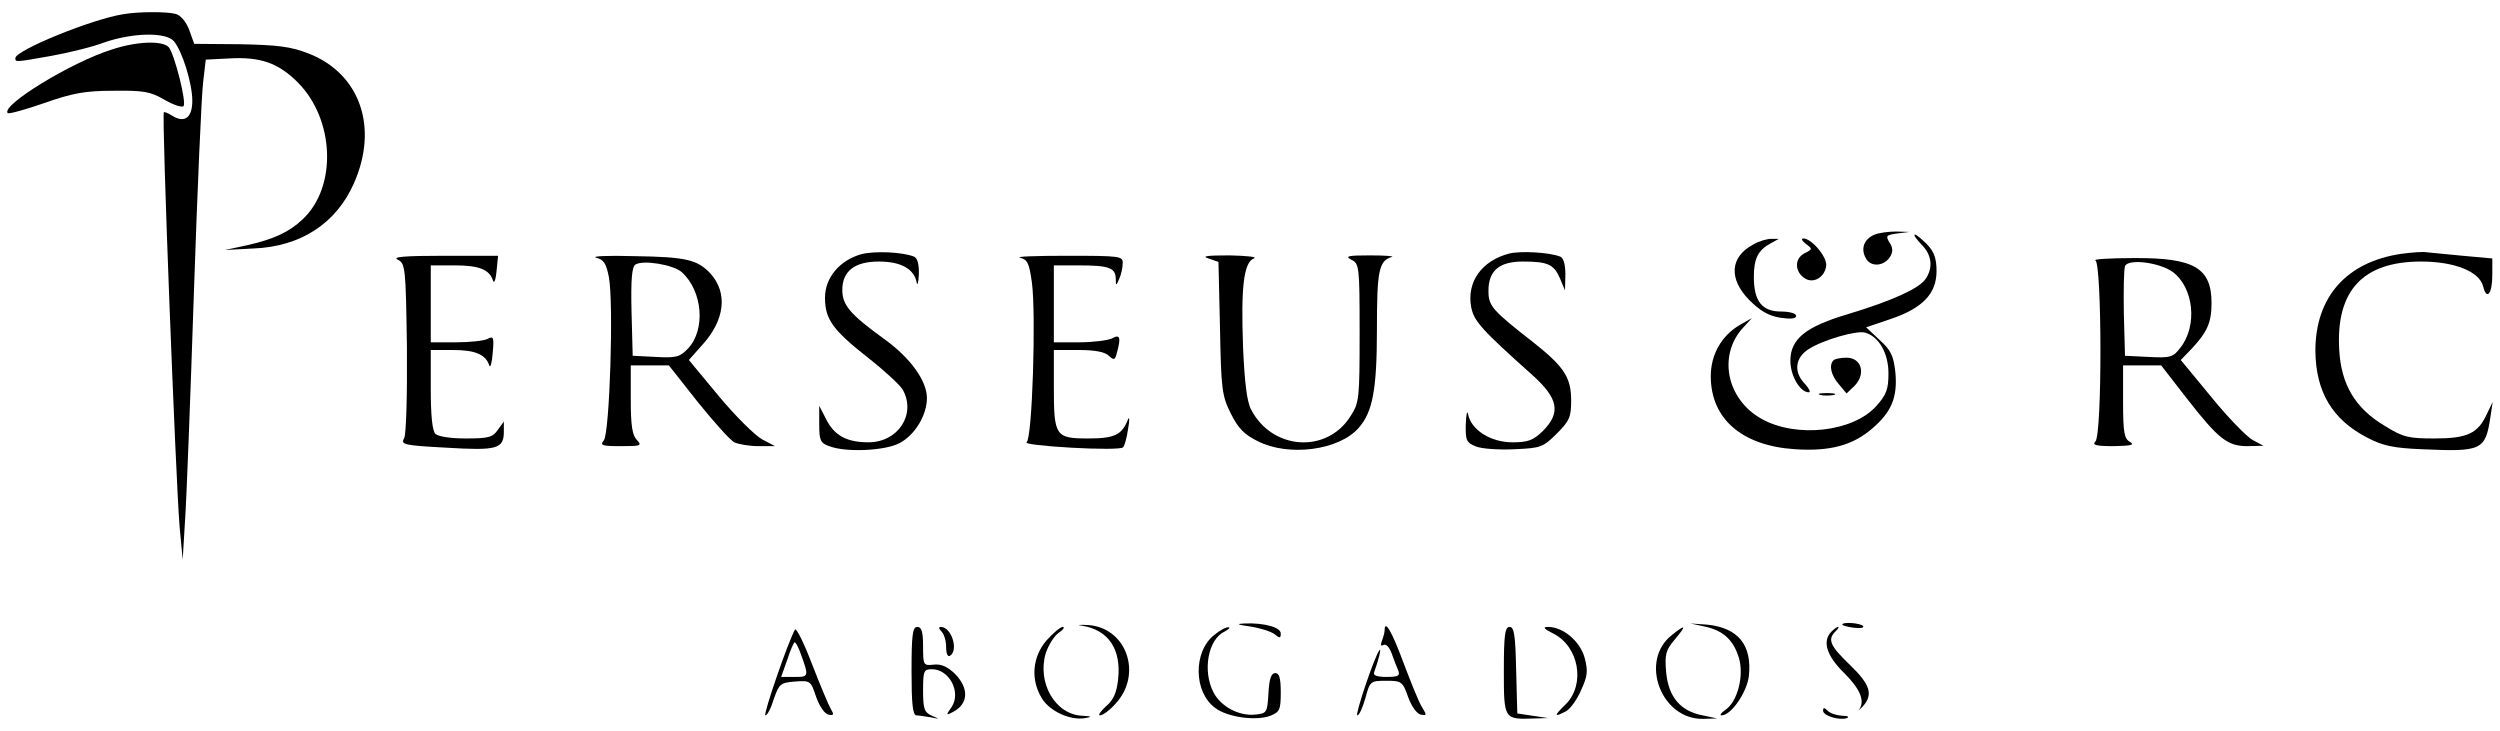
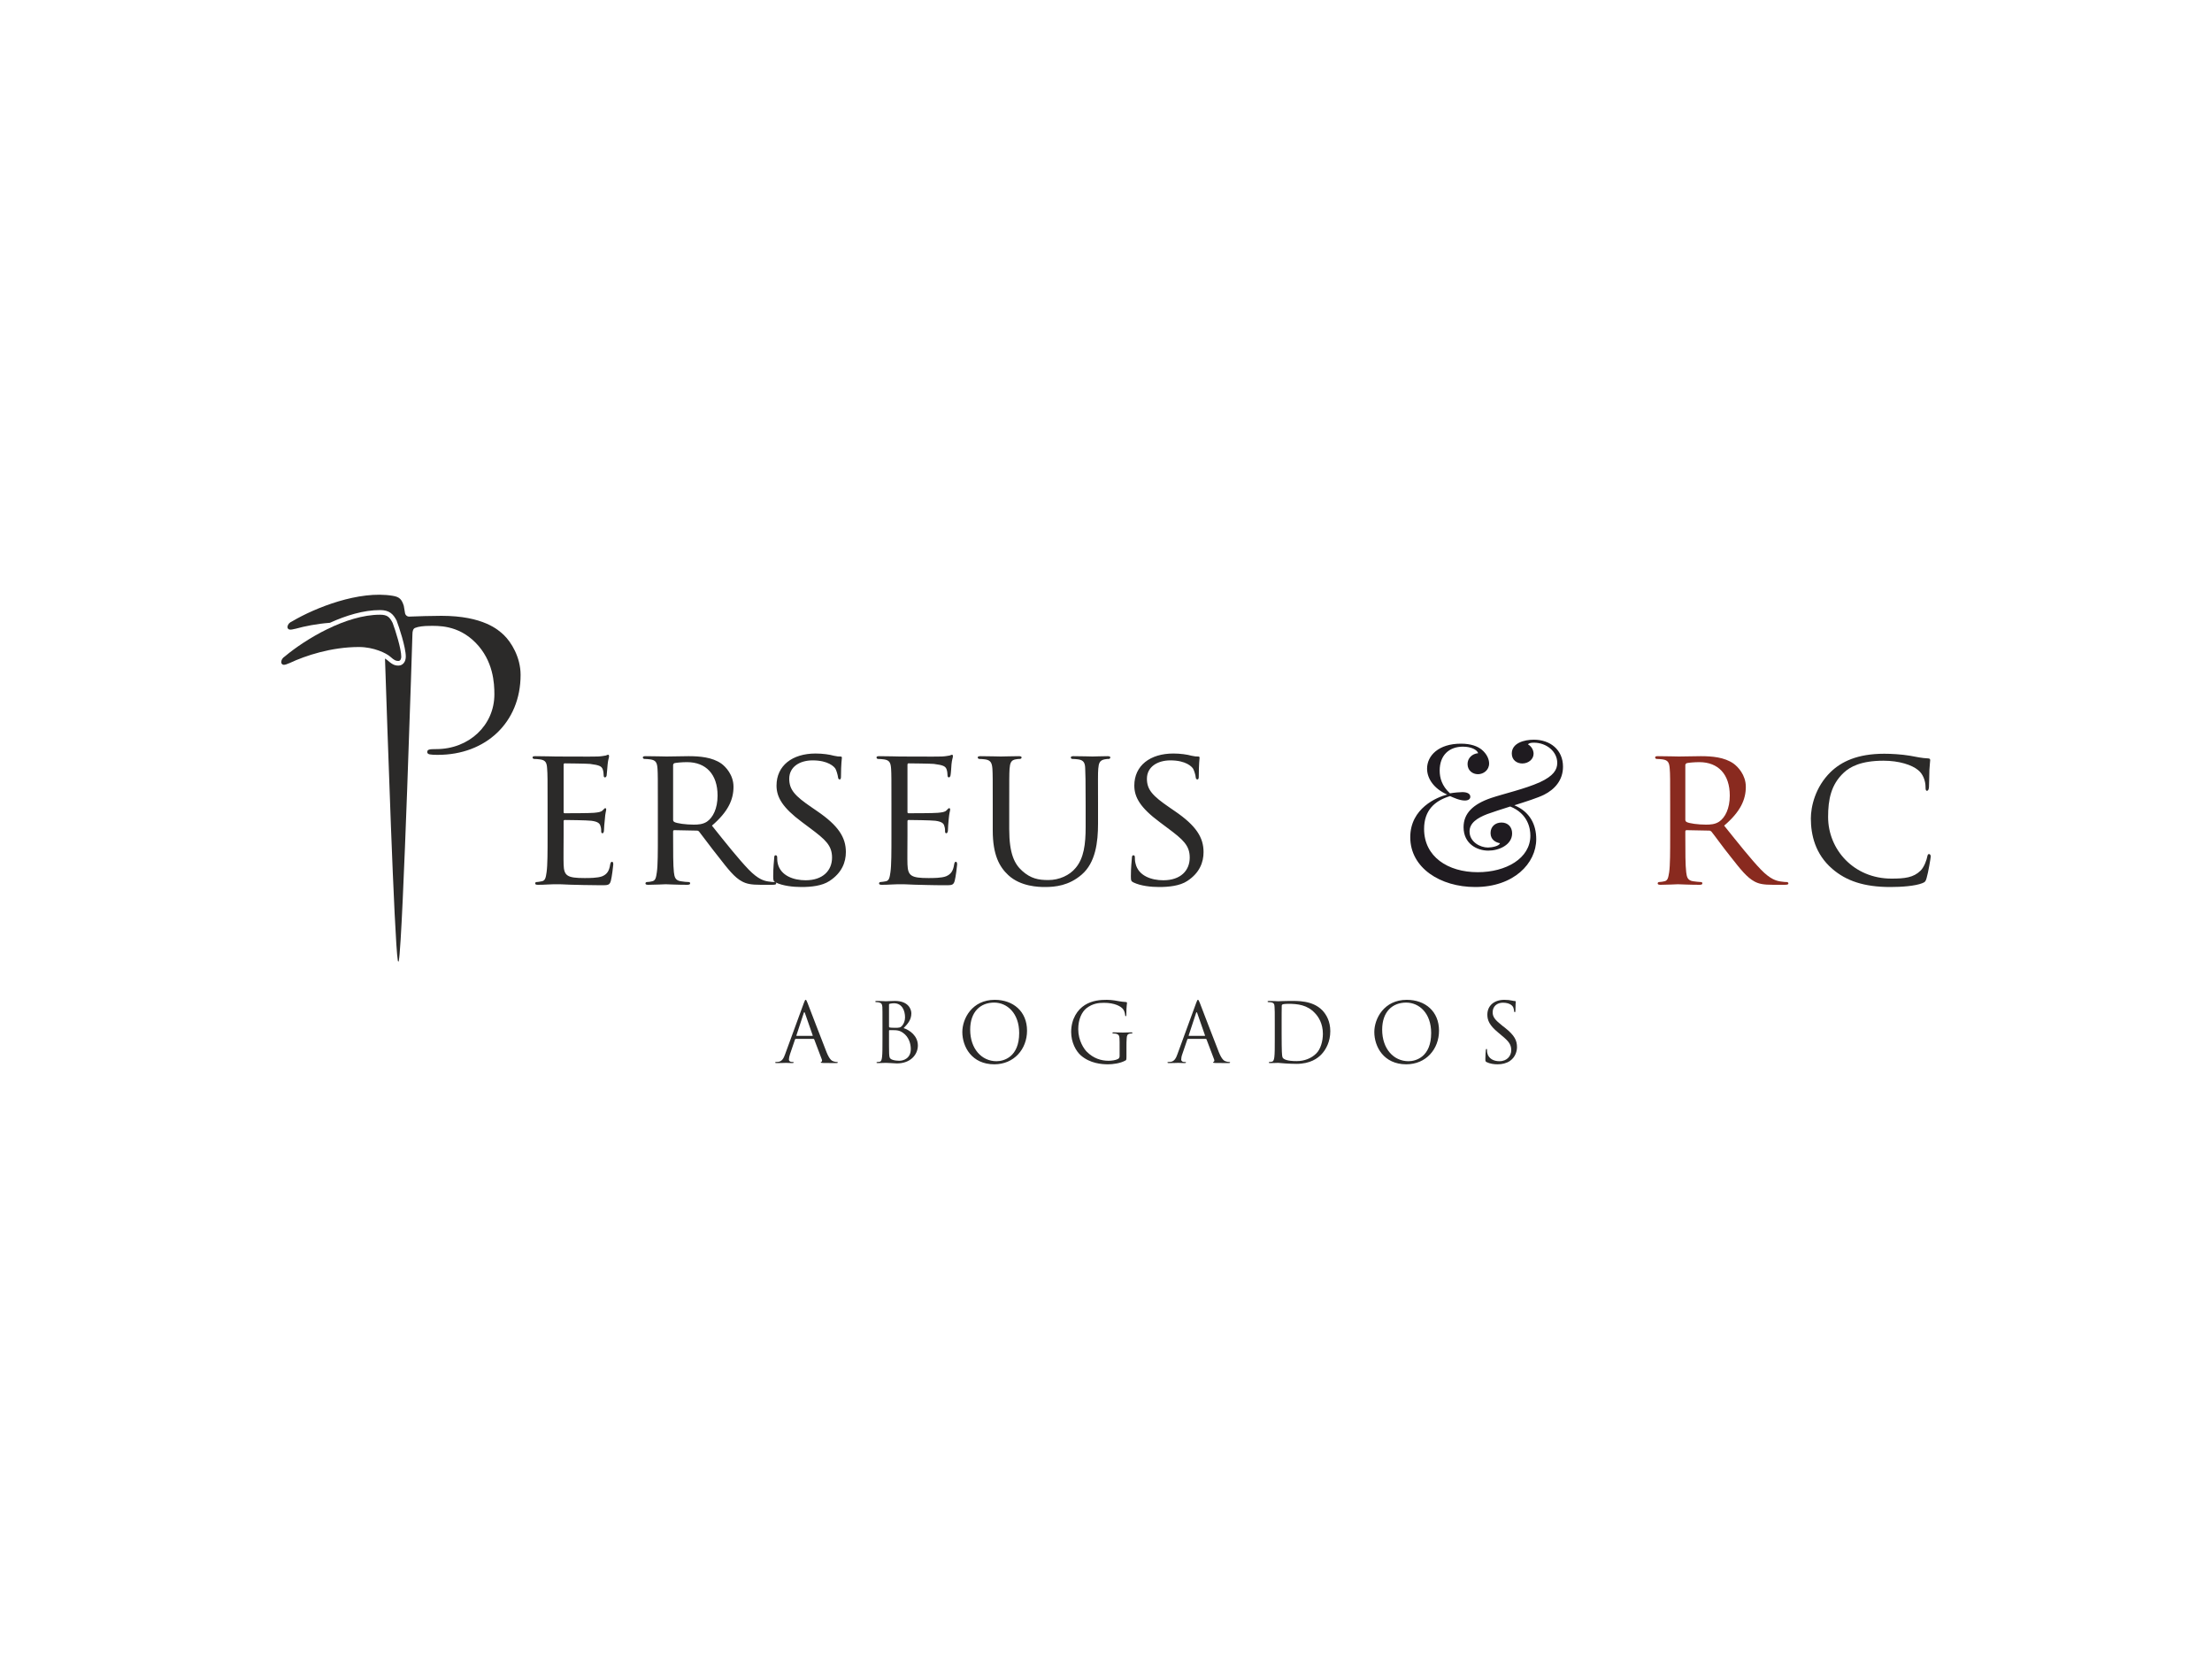
- <svg xmlns="http://www.w3.org/2000/svg" version="1.0" width="650pt" height="190pt" viewBox="0 0 650 190" preserveAspectRatio="xMidYMid meet">
-   <g transform="translate(0,190) scale(0.1,-0.1)" fill="#000000" stroke="none">
-     <path d="M320 1863 c-82 -13 -280 -94 -280 -114 0 -11 -1 -11 95 6 44 8 106 23 137 35 73 25 159 27 180 3 22 -26 48 -110 48 -155 0 -44 -20 -59 -52 -39 -11 7 -21 11 -22 9 -6 -7 31 -958 41 -1078 l8 -85 6 100 c4 55 14 321 23 590 9 270 20 517 24 550 l7 60 60 3 c82 5 129 -12 179 -62 96 -96 103 -272 13 -356 -34 -33 -76 -52 -142 -67 l-60 -13 75 4 c122 5 214 65 260 169 65 146 16 286 -118 338 -46 18 -80 22 -177 24 l-120 1 -13 36 c-8 22 -23 39 -36 42 -23 6 -96 6 -136 -1z" />
-     <path d="M290 1771 c-105 -33 -288 -145 -270 -165 3 -3 46 9 95 26 74 26 106 32 180 32 78 1 96 -2 132 -23 24 -14 46 -21 50 -17 9 8 -23 134 -38 153 -16 18 -83 16 -149 -6z" />
-     <path d="M4874 1290 c-27 -11 -37 -36 -23 -61 12 -24 47 -22 63 3 8 13 8 23 -1 37 -11 18 -9 20 20 24 l32 4 -35 1 c-19 0 -44 -3 -56 -8z" />
-     <path d="M4995 1265 c28 -27 32 -61 11 -91 -18 -25 -87 -56 -199 -90 -112 -33 -152 -65 -152 -122 0 -39 25 -82 48 -82 6 0 0 11 -12 24 -28 30 -23 66 11 88 37 24 126 50 148 43 36 -11 60 -54 60 -106 0 -40 -5 -55 -31 -84 -60 -68 -208 -85 -299 -34 -91 51 -114 165 -48 237 l23 25 -30 -17 c-49 -28 -77 -78 -77 -134 0 -111 81 -181 219 -190 91 -6 150 10 201 54 50 43 66 81 60 146 -5 43 -11 57 -41 84 l-35 33 62 21 c84 28 121 66 121 125 0 32 -6 50 -24 69 -14 14 -28 26 -32 26 -5 0 3 -11 16 -25z" />
-     <path d="M4558 1264 c-60 -32 -64 -89 -10 -144 28 -28 50 -41 80 -46 28 -4 42 -3 42 5 0 6 -17 11 -39 11 -50 0 -71 27 -71 90 0 48 11 70 45 88 l20 11 -20 0 c-11 0 -32 -6 -47 -15z" />
-     <path d="M4695 1266 c18 -13 18 -14 -4 -25 -26 -14 -25 -48 2 -65 22 -14 51 3 55 32 4 23 -38 72 -59 72 -7 0 -4 -6 6 -14z" />
-     <path d="M2239 1239 c-56 -16 -94 -61 -94 -113 0 -56 20 -84 113 -157 42 -33 82 -70 89 -82 36 -64 -12 -137 -89 -137 -57 0 -89 18 -110 60 l-18 35 0 -48 c0 -42 3 -49 26 -57 43 -17 146 -12 183 8 40 21 71 73 71 117 0 45 -43 105 -113 155 -87 63 -107 87 -107 126 0 49 32 74 95 74 57 0 91 -19 98 -53 2 -12 5 -3 6 19 1 27 -4 44 -13 47 -31 12 -103 15 -137 6z" />
-     <path d="M3925 1241 c-72 -18 -112 -74 -100 -139 7 -37 27 -59 159 -177 68 -61 75 -98 27 -146 -25 -24 -38 -29 -79 -29 -56 0 -107 32 -115 73 -2 12 -5 1 -6 -26 -1 -43 2 -48 27 -58 15 -6 60 -9 100 -7 68 3 74 5 110 41 33 33 37 43 37 86 0 59 -18 87 -96 149 -110 86 -119 96 -119 136 0 52 28 76 89 76 65 0 81 -7 97 -44 l13 -31 1 41 c0 27 -5 44 -14 47 -28 11 -102 15 -131 8z" />
-     <path d="M6243 1240 c-142 -21 -223 -112 -223 -252 1 -107 44 -179 135 -226 40 -21 68 -27 142 -30 155 -7 165 -3 178 83 l6 40 -15 -31 c-23 -51 -51 -64 -136 -64 -68 0 -82 3 -130 33 -76 45 -113 107 -118 197 -9 154 61 230 213 230 87 0 151 -26 161 -64 9 -38 24 -21 24 29 l0 43 -77 7 c-43 4 -85 8 -93 9 -8 2 -38 0 -67 -4z" />
-     <path d="M1034 1225 c20 -10 21 -20 24 -228 1 -129 -2 -225 -7 -236 -10 -17 -2 -19 110 -25 132 -8 149 -3 149 42 l0 26 -16 -22 c-13 -19 -24 -22 -83 -22 -39 0 -72 5 -79 12 -8 8 -12 48 -12 115 l0 103 58 0 c58 0 85 -12 94 -40 3 -8 7 6 9 32 4 41 2 45 -13 37 -9 -5 -46 -9 -82 -9 l-66 0 0 100 0 100 63 0 c63 0 90 -11 99 -40 3 -8 7 3 9 25 l4 40 -141 0 c-103 0 -135 -3 -120 -10z" />
-     <path d="M1550 1230 c20 -5 26 -15 33 -50 13 -68 2 -406 -13 -425 -11 -13 -5 -15 44 -15 52 0 56 1 42 16 -12 12 -16 37 -16 105 l0 89 50 0 49 0 75 -95 c42 -52 84 -99 95 -105 11 -5 39 -10 63 -10 l43 0 -34 18 c-18 10 -69 60 -112 112 l-78 94 33 37 c61 66 69 137 23 188 -34 36 -63 43 -197 45 -69 2 -114 0 -100 -4z m223 -38 c54 -49 62 -149 16 -198 -21 -22 -30 -25 -84 -22 l-60 3 -3 114 c-2 85 1 117 10 123 19 13 99 0 121 -20z" />
-     <path d="M2652 1230 c20 -5 24 -15 31 -65 11 -82 1 -407 -14 -415 -6 -4 46 -10 116 -14 70 -4 131 -4 135 1 4 4 10 26 13 48 4 22 4 33 0 25 -16 -41 -35 -50 -104 -50 -85 0 -89 6 -89 134 l0 96 64 0 c43 0 69 -5 79 -15 13 -12 16 -12 21 8 11 40 8 49 -13 37 -11 -5 -49 -10 -85 -10 l-66 0 0 100 0 100 64 0 c79 0 96 -6 97 -34 0 -20 1 -20 9 -1 5 11 9 29 9 40 1 19 -5 20 -145 20 -80 0 -135 -2 -122 -5z" />
-     <path d="M3142 1228 l26 -9 4 -172 c3 -159 5 -176 28 -222 19 -38 35 -55 70 -72 80 -41 211 -24 262 34 37 41 48 100 48 257 0 153 5 178 39 188 7 2 -18 4 -57 4 -57 0 -66 -2 -49 -11 21 -10 22 -16 22 -190 0 -170 -1 -182 -23 -216 -61 -99 -204 -90 -259 16 -11 20 -17 70 -21 161 -6 159 2 222 28 232 11 4 -18 7 -63 8 -59 0 -74 -2 -55 -8z" />
-     <path d="M5448 1223 c17 -7 18 -453 0 -471 -9 -9 1 -12 48 -12 45 1 55 3 42 11 -15 8 -18 25 -18 104 l0 95 49 0 50 0 66 -85 c84 -108 107 -125 159 -125 l41 1 -28 15 c-15 8 -64 58 -107 111 l-80 97 29 30 c40 43 51 68 51 118 0 92 -46 118 -202 117 -62 0 -107 -3 -100 -6z m201 -30 c55 -41 65 -140 20 -197 -19 -25 -26 -27 -83 -24 l-61 3 -3 109 c-1 61 0 116 3 124 8 20 89 10 124 -15z" />
-     <path d="M4767 963 c-12 -12 -7 -38 14 -62 l20 -24 21 20 c30 31 18 73 -21 73 -15 0 -31 -3 -34 -7z" />
-     <path d="M4733 873 c9 -2 25 -2 35 0 9 3 1 5 -18 5 -19 0 -27 -2 -17 -5z" />
-     <path d="M2814 273 c68 -11 102 -61 93 -140 -4 -35 -12 -53 -32 -70 -14 -13 -21 -23 -15 -23 7 0 25 13 40 30 72 77 29 199 -72 205 -24 1 -30 0 -14 -2z" />
-     <path d="M3251 271 c26 -4 54 -13 63 -20 13 -11 16 -11 16 2 0 16 -43 28 -94 26 -23 -1 -20 -3 15 -8z" />
-     <path d="M4432 271 c48 -10 75 -35 89 -81 14 -46 -3 -113 -34 -135 -12 -8 -17 -15 -11 -15 25 0 66 60 71 102 9 81 -28 126 -109 134 l-43 3 37 -8z" />
-     <path d="M4790 276 c0 -2 13 -6 29 -8 17 -2 28 -1 25 4 -5 8 -54 12 -54 4z" />
-     <path d="M2067 263 c-16 -26 -84 -223 -77 -223 5 0 15 19 22 43 14 39 17 42 55 45 40 3 41 2 55 -40 9 -25 22 -44 32 -46 14 -3 15 0 6 15 -6 10 -28 63 -49 117 -21 55 -41 95 -44 89z m12 -55 c25 -68 25 -68 -13 -68 l-35 0 16 45 c8 25 17 45 19 45 3 0 8 -10 13 -22z" />
-     <path d="M2370 155 c0 -85 3 -115 13 -115 6 0 23 -3 37 -5 24 -5 24 -5 3 4 -20 9 -23 18 -23 66 0 51 2 55 23 55 45 0 76 -59 52 -97 -16 -23 -16 -24 3 -14 40 21 42 61 5 99 -20 19 -36 26 -55 24 -27 -3 -28 -2 -28 47 0 39 -4 51 -15 51 -12 0 -15 -19 -15 -115z" />
-     <path d="M2448 258 c7 -7 12 -25 12 -41 0 -16 4 -26 10 -22 23 14 4 75 -24 75 -6 0 -5 -5 2 -12z" />
-     <path d="M2721 235 c-37 -43 -42 -102 -12 -151 21 -34 75 -58 113 -51 18 3 16 5 -8 6 -70 3 -118 85 -95 163 7 20 21 44 34 53 12 8 16 15 10 15 -6 0 -25 -16 -42 -35z" />
-     <path d="M3157 249 c-55 -43 -54 -149 3 -190 32 -24 106 -34 143 -20 24 10 27 15 27 61 0 37 -4 50 -14 50 -11 0 -16 -15 -18 -52 -3 -51 -4 -53 -35 -56 -42 -4 -89 21 -108 58 -29 56 -14 138 29 158 11 6 16 11 10 11 -6 1 -23 -8 -37 -20z" />
-     <path d="M3600 261 c0 -5 -3 -17 -7 -27 -4 -11 -3 -15 4 -11 6 4 15 -5 21 -21 5 -15 13 -35 17 -44 6 -15 1 -18 -30 -18 -26 0 -36 4 -32 13 11 30 19 62 14 57 -11 -10 -65 -170 -58 -170 5 0 14 20 21 45 12 44 13 45 54 45 40 0 43 -2 57 -42 9 -25 23 -44 33 -46 16 -3 16 -2 3 20 -8 12 -29 65 -48 115 -30 81 -49 114 -49 84z" />
-     <path d="M3910 156 c0 -127 0 -127 80 -124 l35 1 -40 6 -40 6 -3 113 c-2 90 -5 112 -17 112 -12 0 -15 -20 -15 -114z" />
-     <path d="M4038 253 c67 -33 85 -132 33 -184 -32 -31 -31 -35 1 -18 11 6 29 31 39 55 17 37 18 50 9 84 -12 43 -56 80 -95 80 -15 0 -11 -5 13 -17z" />
-     <path d="M4347 249 c-86 -67 -28 -221 82 -218 l36 1 -38 8 c-58 11 -89 48 -95 112 -4 47 -1 58 23 86 31 37 28 40 -8 11z" />
-     <path d="M4762 258 c-25 -25 -13 -63 33 -108 42 -42 55 -73 38 -96 -5 -5 0 -1 10 9 28 31 20 57 -33 108 -52 50 -59 66 -38 87 7 7 10 12 7 12 -3 0 -10 -5 -17 -12z" />
-     <path d="M4740 52 c0 -13 43 -26 62 -19 7 3 2 6 -12 6 -15 1 -31 6 -38 13 -9 9 -12 9 -12 0z" />
+ <svg xmlns="http://www.w3.org/2000/svg" xml:space="preserve" width="200mm" height="150mm" version="1.1" style="shape-rendering:geometricPrecision; text-rendering:geometricPrecision; image-rendering:optimizeQuality; fill-rule:evenodd; clip-rule:evenodd" viewBox="0 0 20000 15000">
+   <defs>
+     <style type="text/css">
+    
+     .fil0 {fill:#2B2A29;fill-rule:nonzero}
+     .fil1 {fill:#892A1F;fill-rule:nonzero}
+     .fil2 {fill:#1F1B20;fill-rule:nonzero}
+    
+   </style>
+   </defs>
+   <g id="Capa_x0020_1">
+     <g id="_2219004303888">
+       <path class="fil0" d="M7195 9393c-3,0 -6,2 -7,6l-45 132c-6,18 -10,36 -10,49 0,15 14,22 27,22 2,0 4,0 6,0 8,0 10,1 10,4 0,5 -7,6 -13,6 -18,0 -48,-2 -56,-2 -8,0 -49,2 -84,2 -10,0 -14,-1 -14,-6 0,-3 3,-4 10,-4 5,0 12,-1 18,-1 34,-5 49,-33 62,-70l169 -462c9,-25 12,-29 16,-29 5,0 8,4 17,27 11,28 128,335 173,448 27,66 48,78 64,82 11,4 23,5 29,5 4,0 8,1 8,4 0,5 -7,6 -15,6 -11,0 -65,0 -116,-1 -15,-1 -23,-1 -23,-5 0,-3 2,-5 5,-5 5,-2 9,-9 5,-21l-69 -182c-2,-3 -3,-5 -7,-5l-160 0zm150 -27l0 0c4,0 4,-2 3,-5l-70 -201c-4,-11 -8,-11 -11,0l-66 201c-1,4 0,5 2,5l142 0z" />
+       <path class="fil0" d="M7979 9266c0,-116 0,-137 -1,-161 -2,-25 -8,-37 -32,-42 -6,-2 -19,-2 -22,-2 -7,0 -10,-2 -10,-5 0,-4 4,-6 12,-6 34,0 80,3 84,3 18,0 47,-3 81,-3 122,0 149,75 149,112 0,61 -35,97 -70,134 55,17 129,70 129,157 0,79 -63,162 -190,162 -8,0 -32,-2 -53,-3 -22,-1 -43,-2 -46,-2 -24,0 -47,2 -73,2 -8,0 -12,-1 -12,-5 0,-2 2,-5 12,-5 6,0 11,-1 17,-2 15,-3 18,-20 21,-42 4,-31 4,-90 4,-161l0 -131zm59 16l0 0c0,5 2,7 6,8 4,1 18,3 45,3 42,0 52,-1 68,-19 15,-18 26,-45 26,-75 0,-62 -27,-128 -100,-128 -8,0 -24,1 -36,4 -6,1 -9,4 -9,8l0 199zm0 79l0 0c0,57 0,150 1,161 2,36 2,47 25,58 21,9 53,11 66,11 40,0 105,-22 105,-106 0,-44 -15,-109 -72,-148 -26,-18 -44,-20 -62,-22 -10,-1 -47,-1 -58,-1 -3,0 -5,1 -5,5l0 42z" />
+       <path class="fil0" d="M8701 9331c0,-121 88,-291 293,-291 167,0 292,105 292,279 0,166 -117,304 -296,304 -204,0 -289,-159 -289,-292zm514 9l0 0c0,-179 -109,-275 -226,-275 -124,0 -217,82 -217,245 0,173 104,285 238,285 67,0 205,-39 205,-255z" />
+       <path class="fil0" d="M10185 9549c0,34 -1,35 -10,40 -47,26 -114,34 -157,34 -57,0 -162,-8 -245,-80 -45,-39 -88,-119 -88,-212 0,-119 58,-203 124,-244 67,-42 140,-47 198,-47 47,0 99,10 113,13 16,3 42,6 61,7 7,1 9,4 9,7 0,10 -6,31 -6,105 0,12 -1,16 -6,16 -4,0 -5,-5 -5,-11 -1,-11 -5,-32 -16,-49 -19,-29 -79,-61 -175,-61 -47,0 -102,5 -159,49 -43,35 -74,102 -74,189 0,105 53,181 79,206 59,58 127,80 195,80 27,0 65,-5 85,-16 9,-5 15,-13 15,-26l0 -126c0,-60 -4,-69 -34,-77 -6,-1 -18,-2 -25,-2 -3,0 -6,-1 -6,-4 0,-5 4,-6 12,-6 33,0 80,2 84,2 4,0 50,-2 73,-2 8,0 12,1 12,6 0,3 -3,4 -6,4 -5,0 -10,1 -19,2 -20,4 -26,17 -27,43 -2,23 -2,46 -2,77l0 83z" />
+       <path class="fil0" d="M10742 9393c-4,0 -6,2 -7,6l-45 132c-7,18 -10,36 -10,49 0,15 14,22 26,22 3,0 5,0 7,0 8,0 10,1 10,4 0,5 -7,6 -14,6 -17,0 -47,-2 -55,-2 -9,0 -49,2 -84,2 -10,0 -14,-1 -14,-6 0,-3 3,-4 10,-4 5,0 12,-1 18,-1 34,-5 49,-33 62,-70l169 -462c9,-25 12,-29 16,-29 5,0 8,4 17,27 11,28 128,335 173,448 27,66 48,78 64,82 11,4 23,5 29,5 4,0 8,1 8,4 0,5 -7,6 -15,6 -11,0 -65,0 -117,-1 -14,-1 -22,-1 -22,-5 0,-3 2,-5 5,-5 5,-2 9,-9 5,-21l-69 -182c-2,-3 -3,-5 -7,-5l-160 0zm150 -27l0 0c4,0 4,-2 3,-5l-70 -201c-4,-11 -8,-11 -11,0l-66 201c-1,4 0,5 2,5l142 0z" />
+       <path class="fil0" d="M11526 9266c0,-116 0,-137 -2,-161 -1,-25 -5,-37 -29,-42 -6,-2 -19,-2 -26,-2 -5,0 -8,-2 -8,-5 0,-4 4,-6 12,-6 34,0 80,3 84,3 9,0 56,-3 100,-3 74,0 210,-6 299,85 37,39 72,100 72,189 0,94 -39,166 -81,210 -32,33 -98,85 -225,85 -32,0 -71,-2 -103,-4 -33,-3 -58,-5 -62,-5 -1,0 -14,0 -30,1 -14,0 -32,1 -43,1 -8,0 -12,-1 -12,-6 0,-2 2,-4 8,-4 8,-1 14,-1 21,-3 14,-3 18,-19 21,-41 4,-31 4,-90 4,-161l0 -131zm62 80l0 0c0,79 1,147 2,162 1,18 2,48 8,56 10,14 39,30 126,30 70,0 133,-25 177,-69 39,-38 60,-110 60,-178 0,-94 -41,-155 -72,-187 -69,-74 -154,-84 -243,-84 -15,0 -42,2 -48,5 -7,3 -9,6 -9,15 -1,25 -1,101 -1,158l0 92z" />
+       <path class="fil0" d="M12426 9331c0,-121 88,-291 293,-291 168,0 292,105 292,279 0,166 -117,304 -296,304 -204,0 -289,-159 -289,-292zm514 9l0 0c0,-179 -108,-275 -226,-275 -124,0 -217,82 -217,245 0,173 104,285 238,285 67,0 205,-39 205,-255z" />
+       <path class="fil0" d="M13441 9603c-10,-6 -11,-8 -11,-29 0,-37 3,-66 4,-78 1,-9 2,-12 6,-12 4,0 5,2 5,8 0,7 0,17 2,27 11,55 61,76 110,76 72,0 107,-51 107,-99 0,-51 -22,-81 -86,-133l-33 -28c-79,-65 -97,-111 -97,-161 0,-80 60,-134 154,-134 29,0 51,3 69,7 14,3 20,4 26,4 6,0 8,2 8,5 0,4 -3,29 -3,79 0,12 -2,17 -6,17 -4,0 -5,-4 -6,-9 0,-9 -5,-30 -9,-38 -5,-8 -25,-39 -93,-39 -51,0 -92,32 -92,86 0,43 20,69 91,125l21 16c88,70 108,116 108,175 0,31 -11,87 -63,124 -32,22 -72,31 -112,31 -35,0 -69,-5 -100,-20z" />
+       <path class="fil0" d="M3602 5976c20,0 26,-22 26,-39 0,-70 -52,-236 -78,-305 -27,-53 -48,-74 -114,-74 -309,0 -675,222 -858,375 -26,17 -35,34 -35,56 0,9 9,22 22,22 13,0 26,-4 56,-17 140,-66 375,-144 624,-144 135,0 248,56 283,87 39,35 52,39 74,39z" />
+       <path class="fil0" d="M4555 5741c-48,-45 -185,-173 -564,-173 -95,0 -207,4 -290,7 -19,1 -36,-13 -39,-32 -4,-25 -8,-48 -11,-65 -18,-56 -36,-81 -100,-91 -305,-51 -703,109 -908,230 -29,13 -40,28 -44,50 -1,9 5,23 18,25 13,2 27,0 59,-8 79,-22 187,-44 307,-53 145,-66 304,-115 453,-115 85,0 120,36 151,97l1 2 0 2c18,46 81,234 81,320 0,47 -27,81 -67,81 -35,0 -58,-12 -101,-50 -5,-4 -12,-9 -20,-14 20,584 84,2542 116,2732 2,10 8,10 9,1 38,-216 123,-2952 123,-2952 0,-30 7,-52 25,-58 27,-12 79,-18 130,-18 70,0 255,-12 416,152 161,164 170,367 170,467 0,280 -230,495 -525,495 -64,0 -82,3 -82,27 0,16 18,22 34,22 15,3 48,3 63,3 431,0 747,-292 747,-723 0,-160 -85,-297 -152,-361z" />
+       <path class="fil0" d="M4951 7553c0,149 0,270 -9,333 -7,46 -11,76 -42,82 -14,2 -34,7 -49,7 -9,0 -12,7 -12,13 0,9 9,12 25,12 25,0 62,-1 92,-3 35,-2 66,-2 69,-2 24,0 65,0 132,4 65,1 158,5 277,5 62,0 78,0 89,-40 9,-32 22,-137 22,-148 0,-11 -2,-24 -11,-24 -9,0 -13,6 -17,24 -9,61 -30,89 -72,107 -42,16 -118,16 -159,16 -158,0 -187,-20 -190,-123 -2,-31 0,-210 0,-263l0 -128c0,-6 2,-11 11,-11 27,0 197,2 240,7 62,8 76,26 82,47 7,20 7,37 7,51 0,9 4,15 11,15 11,0 14,-17 14,-29 0,-11 4,-69 8,-100 3,-51 12,-76 12,-85 0,-9 -3,-13 -9,-13 -5,0 -12,9 -23,20 -17,16 -40,18 -78,22 -36,4 -246,4 -266,4 -9,0 -9,-6 -9,-17l0 -418c0,-11 2,-16 9,-16 18,0 202,2 230,5 87,11 103,22 114,47 7,18 9,44 9,55 0,12 3,20 12,20 8,0 13,-9 15,-17 3,-18 7,-87 9,-101 4,-44 13,-62 13,-72 0,-8 -2,-15 -8,-15 -7,0 -14,5 -21,7 -13,2 -42,8 -73,9 -36,2 -369,0 -380,0 -9,0 -112,-3 -184,-3 -19,0 -26,3 -26,12 0,6 7,13 13,13 14,0 41,2 54,4 53,7 62,32 65,85 4,49 4,92 4,331l0 271zm997 0c0,149 0,270 -9,333 -7,46 -11,75 -41,82 -15,4 -35,7 -49,7 -9,0 -13,7 -13,13 0,9 9,12 25,12 49,0 156,-5 158,-5 7,0 108,5 195,5 18,0 26,-5 26,-12 0,-6 -2,-13 -13,-13 -15,0 -49,-3 -71,-7 -49,-7 -58,-36 -63,-82 -7,-63 -7,-182 -7,-331l0 -36c0,-9 3,-13 11,-13l202 4c11,0 15,2 22,9 34,42 105,141 172,224 90,116 148,191 217,227 40,21 80,30 170,30l100 0c29,0 38,-3 38,-12 0,-6 -6,-13 -15,-13 -9,0 -25,0 -56,-5 -40,-6 -92,-20 -177,-107 -92,-96 -203,-235 -333,-398 148,-127 195,-237 195,-351 0,-107 -70,-181 -110,-210 -83,-58 -196,-67 -297,-67 -49,0 -183,3 -199,3 -9,0 -116,-3 -188,-3 -18,0 -26,3 -26,12 0,6 8,13 13,13 15,0 42,2 54,4 53,7 62,32 66,85 3,49 3,92 3,331l0 271zm138 -635c0,-9 5,-14 12,-18 17,-4 67,-9 114,-9 171,0 276,110 276,302 0,118 -42,199 -96,236 -38,25 -82,27 -120,27 -70,0 -152,-11 -175,-24 -8,-5 -11,-11 -11,-20l0 -494zm1160 1102c87,0 186,-10 253,-54 114,-74 149,-172 149,-262 0,-132 -67,-239 -261,-371l-45 -31c-158,-107 -206,-163 -206,-261 0,-108 95,-166 211,-166 143,0 196,58 207,76 9,16 21,58 23,76 2,12 4,20 15,20 10,1 12,-10 12,-33 0,-105 8,-156 8,-163 0,-9 -4,-11 -17,-11 -12,0 -25,0 -56,-7 -38,-11 -101,-20 -165,-20 -210,0 -353,109 -353,290 0,107 57,201 229,329l72 54c141,105 201,158 201,268 0,116 -82,205 -239,205 -107,0 -226,-40 -252,-152 -5,-22 -5,-44 -5,-56 0,-13 -6,-18 -15,-18 -9,0 -12,9 -12,25 -2,25 -9,87 -9,163 0,41 2,47 23,58 65,31 158,41 232,41zm814 -467c0,149 0,270 -9,333 -7,46 -11,76 -41,82 -15,2 -35,7 -49,7 -9,0 -13,7 -13,13 0,9 9,12 25,12 26,0 62,-1 93,-3 34,-2 65,-2 69,-2 23,0 65,0 132,4 65,1 157,5 277,5 61,0 77,0 88,-40 9,-32 22,-137 22,-148 0,-11 -2,-24 -11,-24 -9,0 -13,6 -16,24 -9,61 -31,89 -73,107 -41,16 -117,16 -159,16 -157,0 -186,-20 -190,-123 -2,-31 0,-210 0,-263l0 -128c0,-6 2,-11 11,-11 27,0 197,2 241,7 61,8 76,26 81,47 7,20 7,37 7,51 0,9 4,15 11,15 11,0 15,-17 15,-29 0,-11 3,-69 7,-100 4,-51 13,-76 13,-85 0,-9 -4,-13 -9,-13 -6,0 -13,9 -24,20 -16,16 -40,18 -78,22 -36,4 -246,4 -266,4 -9,0 -9,-6 -9,-17l0 -418c0,-11 2,-16 9,-16 18,0 203,2 230,5 87,11 103,22 114,47 7,18 9,44 9,55 0,12 4,20 13,20 7,0 12,-9 14,-17 4,-18 8,-87 9,-101 4,-44 13,-62 13,-72 0,-8 -2,-15 -7,-15 -7,0 -15,5 -22,7 -13,2 -42,8 -72,9 -37,2 -370,0 -380,0 -9,0 -113,-3 -185,-3 -18,0 -25,3 -25,12 0,6 7,13 12,13 15,0 42,2 55,4 52,7 61,32 65,85 3,49 3,92 3,331l0 271zm916 -45c0,225 62,331 140,404 112,105 278,108 331,108 94,0 217,-12 333,-112 126,-108 148,-295 148,-461l0 -165c0,-239 -2,-282 2,-331 4,-51 13,-76 56,-85 20,-4 29,-4 40,-4 7,0 13,-7 13,-13 0,-9 -8,-12 -26,-12 -47,0 -123,3 -134,3 -9,0 -101,-3 -172,-3 -18,0 -25,3 -25,12 0,6 5,13 13,13 14,0 41,2 54,4 52,7 62,36 63,85 2,49 4,92 4,331l0 194c0,157 -16,284 -91,372 -54,66 -148,109 -246,109 -90,0 -159,-13 -237,-83 -69,-62 -117,-154 -117,-377l0 -215c0,-239 0,-282 3,-331 4,-51 13,-78 54,-85 20,-4 29,-4 40,-4 8,0 15,-7 15,-13 0,-9 -9,-12 -27,-12 -47,0 -147,3 -161,3 -15,0 -111,-3 -183,-3 -18,0 -26,3 -26,12 0,6 8,13 13,13 15,0 42,2 54,4 53,7 62,36 66,85 3,49 3,92 3,331l0 226zm1504 512c87,0 187,-10 254,-54 114,-74 148,-172 148,-262 0,-132 -67,-239 -261,-371l-45 -31c-157,-107 -206,-163 -206,-261 0,-108 96,-166 212,-166 143,0 195,58 206,76 9,16 22,58 23,76 2,12 4,20 15,20 11,1 13,-10 13,-33 0,-105 7,-156 7,-163 0,-9 -4,-11 -16,-11 -13,0 -26,0 -57,-7 -38,-11 -101,-20 -164,-20 -210,0 -353,109 -353,290 0,107 56,201 228,329l72 54c141,105 201,158 201,268 0,116 -81,205 -239,205 -107,0 -226,-40 -251,-152 -6,-22 -6,-44 -6,-56 0,-13 -5,-18 -14,-18 -9,0 -13,9 -13,25 -2,25 -9,87 -9,163 0,41 2,47 24,58 65,31 157,41 231,41z" />
+       <path class="fil0" d="M17092 8020c103,0 222,-9 287,-34 28,-11 31,-16 40,-45 16,-53 38,-187 38,-198 0,-10 -7,-21 -14,-21 -11,0 -13,5 -17,21 -5,29 -27,95 -61,129 -64,63 -143,72 -263,72 -340,0 -573,-262 -573,-557 0,-156 25,-293 143,-402 56,-52 154,-107 358,-107 141,0 257,38 313,85 42,33 67,94 67,154 0,22 2,33 13,33 9,0 16,-9 18,-33 2,-22 2,-107 4,-157 3,-56 7,-74 7,-87 0,-9 -4,-16 -20,-16 -53,-2 -103,-13 -163,-24 -78,-13 -168,-18 -232,-18 -244,0 -389,72 -485,165 -141,137 -179,316 -179,420 0,146 38,322 194,456 125,108 286,164 525,164z" />
+       <path class="fil1" d="M15101 7553c0,149 0,270 -9,333 -8,46 -11,75 -42,82 -14,3 -34,7 -49,7 -9,0 -13,7 -13,13 0,9 10,12 26,12 49,0 155,-5 157,-5 8,0 109,5 196,5 18,0 25,-5 25,-12 0,-6 -2,-13 -13,-13 -14,0 -48,-4 -70,-7 -49,-7 -58,-36 -63,-82 -8,-63 -8,-182 -8,-331l0 -36c0,-9 4,-13 11,-13l203 4c11,0 14,2 22,9 34,42 104,141 171,224 91,116 149,190 218,227 39,21 79,30 170,30l99 0c29,0 38,-3 38,-12 0,-6 -5,-13 -14,-13 -9,0 -25,0 -56,-5 -40,-6 -93,-20 -178,-107 -92,-96 -202,-235 -333,-398 149,-127 196,-237 196,-351 0,-107 -71,-181 -111,-210 -83,-58 -195,-67 -296,-67 -49,0 -183,3 -199,3 -10,0 -116,-3 -189,-3 -18,0 -25,3 -25,12 0,6 7,13 13,13 14,0 41,2 54,4 52,7 61,32 65,85 4,49 4,92 4,331l0 271zm137 -635c0,-9 6,-14 13,-18 16,-4 67,-9 114,-9 170,0 275,110 275,302 0,118 -42,199 -96,236 -38,25 -81,27 -119,27 -71,0 -152,-11 -176,-24 -7,-5 -11,-11 -11,-20l0 -494z" />
+       <path class="fil2" d="M13868 6688c-87,0 -199,30 -199,125 0,61 48,90 95,90 55,0 102,-38 102,-88 0,-31 -18,-67 -50,-84 5,-11 24,-16 53,-16 113,0 211,79 211,183 0,62 -35,118 -156,174 -134,61 -333,106 -442,143 -164,56 -249,139 -249,264 0,150 121,212 224,212 96,0 215,-52 215,-156 0,-58 -38,-98 -96,-98 -56,0 -99,36 -99,95 0,61 47,85 85,92 -7,27 -76,39 -109,39 -69,0 -166,-50 -166,-145 0,-77 69,-122 159,-157 49,-18 127,-43 209,-69 160,65 182,198 182,263 0,206 -220,331 -476,331 -271,0 -485,-141 -485,-391 0,-168 95,-255 235,-297 29,13 87,40 133,40 30,0 50,-12 50,-34 0,-28 -29,-42 -72,-42 -22,0 -71,4 -112,11 -73,-67 -93,-139 -93,-206 0,-140 87,-216 210,-216 74,0 127,27 138,59 -56,5 -96,46 -96,98 0,59 46,92 94,92 50,0 101,-37 101,-97 0,-38 -20,-86 -67,-125 -37,-30 -96,-54 -188,-54 -202,0 -306,108 -306,226 0,89 61,181 182,234 -92,23 -334,123 -334,386 0,278 273,450 587,450 349,0 552,-214 552,-433 0,-130 -56,-247 -198,-306 105,-33 211,-67 268,-95 96,-48 172,-131 172,-254 0,-153 -116,-244 -264,-244z" />
+     </g>
  </g>
</svg>
